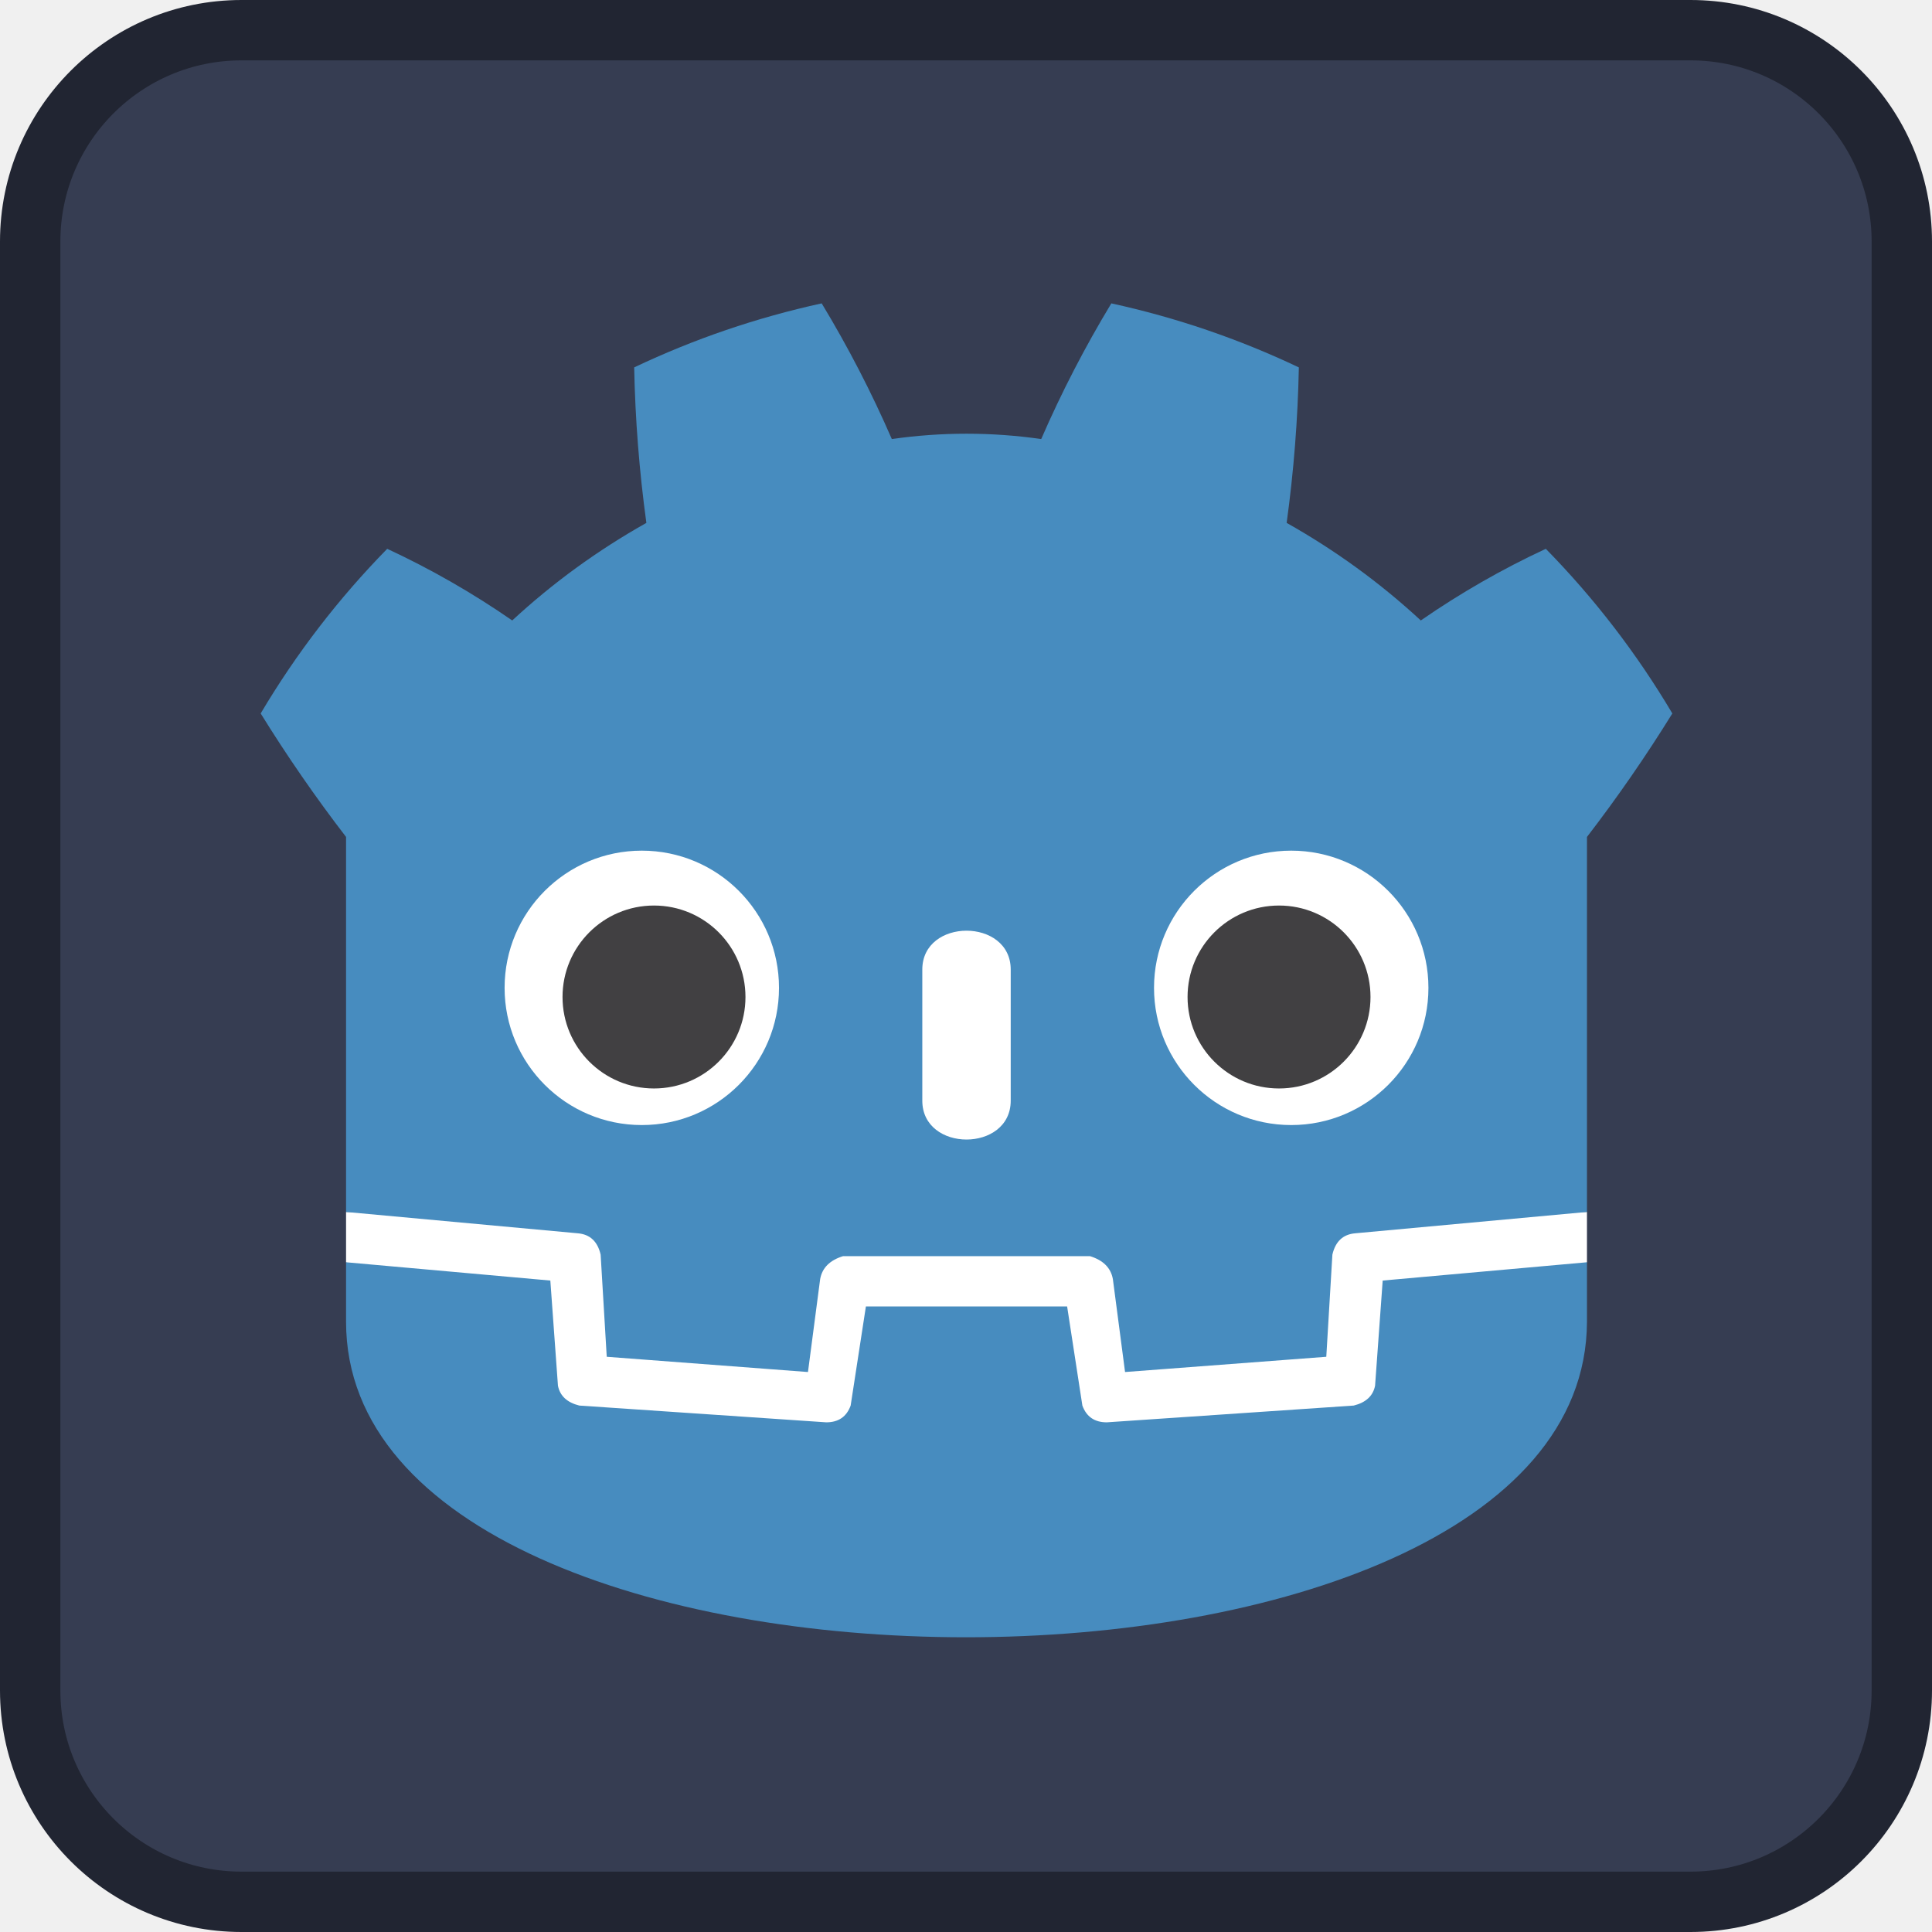
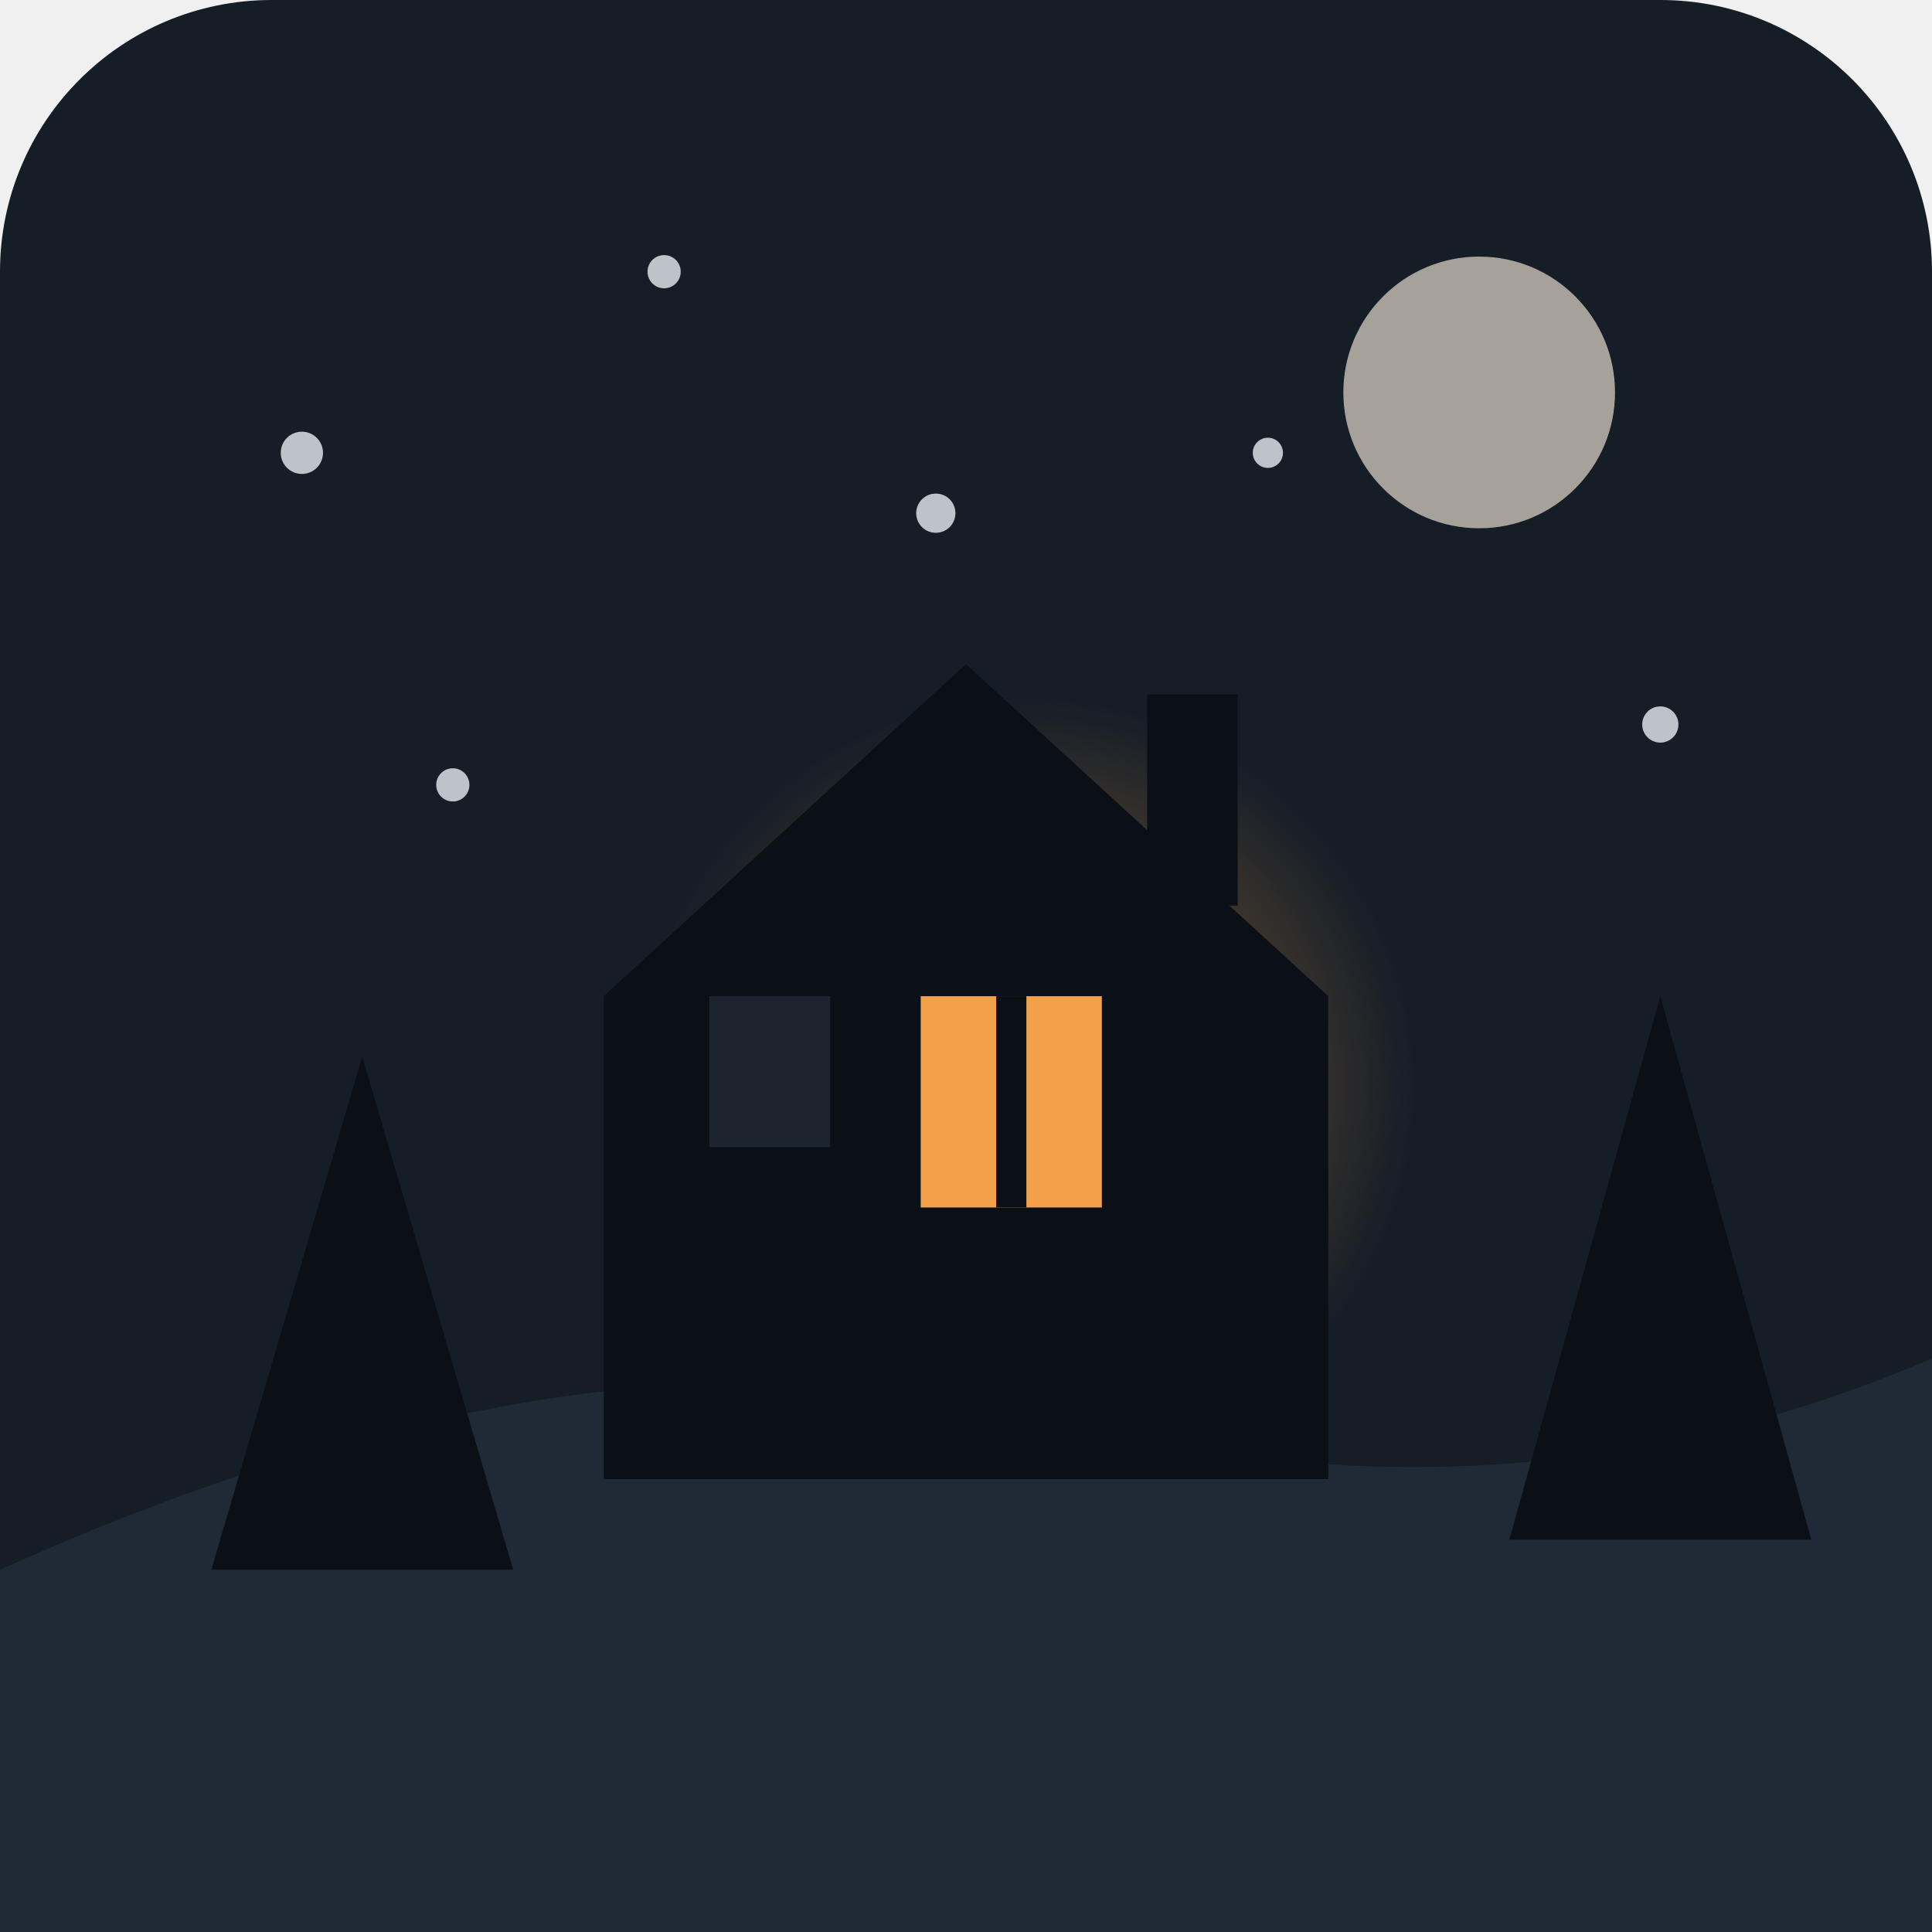
- <svg xmlns="http://www.w3.org/2000/svg" width="128" height="128">
-   <rect width="124" height="124" x="2" y="2" fill="#363d52" stroke="#212532" stroke-width="4" rx="14" />
-   <g fill="#fff" transform="translate(12.322 12.322)scale(.101)">
-     <path d="M105 673v33q407 354 814 0v-33z" />
-     <path fill="#478cbf" d="m105 673 152 14q12 1 15 14l4 67 132 10 8-61q2-11 15-15h162q13 4 15 15l8 61 132-10 4-67q3-13 15-14l152-14V427q30-39 56-81-35-59-83-108-43 20-82 47-40-37-88-64 7-51 8-102-59-28-123-42-26 43-46 89-49-7-98 0-20-46-46-89-64 14-123 42 1 51 8 102-48 27-88 64-39-27-82-47-48 49-83 108 26 42 56 81zm0 33v39c0 276 813 276 814 0v-39l-134 12-5 69q-2 10-14 13l-162 11q-12 0-16-11l-10-65H446l-10 65q-4 11-16 11l-162-11q-12-3-14-13l-5-69z" />
-     <path d="M483 600c0 34 58 34 58 0v-86c0-34-58-34-58 0z" />
-     <circle cx="725" cy="526" r="90" />
-     <circle cx="299" cy="526" r="90" />
-   </g>
-   <g fill="#414042" transform="translate(12.322 12.322)scale(.101)">
-     <circle cx="307" cy="532" r="60" />
-     <circle cx="717" cy="532" r="60" />
+ <svg xmlns="http://www.w3.org/2000/svg" width="128" height="128" viewBox="0 0 128 128">
+   <defs>
+     <radialGradient id="glow" cx="0.5" cy="0.5" r="0.5">
+       <stop offset="0" stop-color="#f2a04a" stop-opacity="0.55" />
+       <stop offset="1" stop-color="#f2a04a" stop-opacity="0" />
+     </radialGradient>
+   </defs>
+   <rect width="128" height="128" rx="18" fill="#151d27" />
+   <circle cx="98" cy="26" r="9" fill="#c0b8ad" opacity="0.85" />
+   <path d="M0 104 Q40 86 70 94 T128 90 V128 H0 Z" fill="#202a36" />
+   <path d="M14 104 L24 70 L34 104 Z M100 102 L110 66 L120 102 Z" fill="#0b1016" />
+   <circle cx="68" cy="72" r="26" fill="url(#glow)" />
+   <path d="M40 98 V66 L64 44 L88 66 V98 Z" fill="#0b1016" />
+   <rect x="76" y="46" width="6" height="14" fill="#0b1016" />
+   <rect x="61" y="66" width="12" height="14" fill="#f2a04a" />
+   <rect x="66" y="66" width="2" height="14" fill="#0b1016" />
+   <rect x="47" y="66" width="8" height="10" fill="#1c2430" />
+   <g fill="#e6eef2" opacity="0.8">
+     <circle cx="20" cy="30" r="1.4" />
+     <circle cx="44" cy="18" r="1.1" />
+     <circle cx="62" cy="34" r="1.3" />
+     <circle cx="30" cy="52" r="1.1" />
+     <circle cx="110" cy="48" r="1.2" />
+     <circle cx="84" cy="30" r="1" />
  </g>
</svg>
